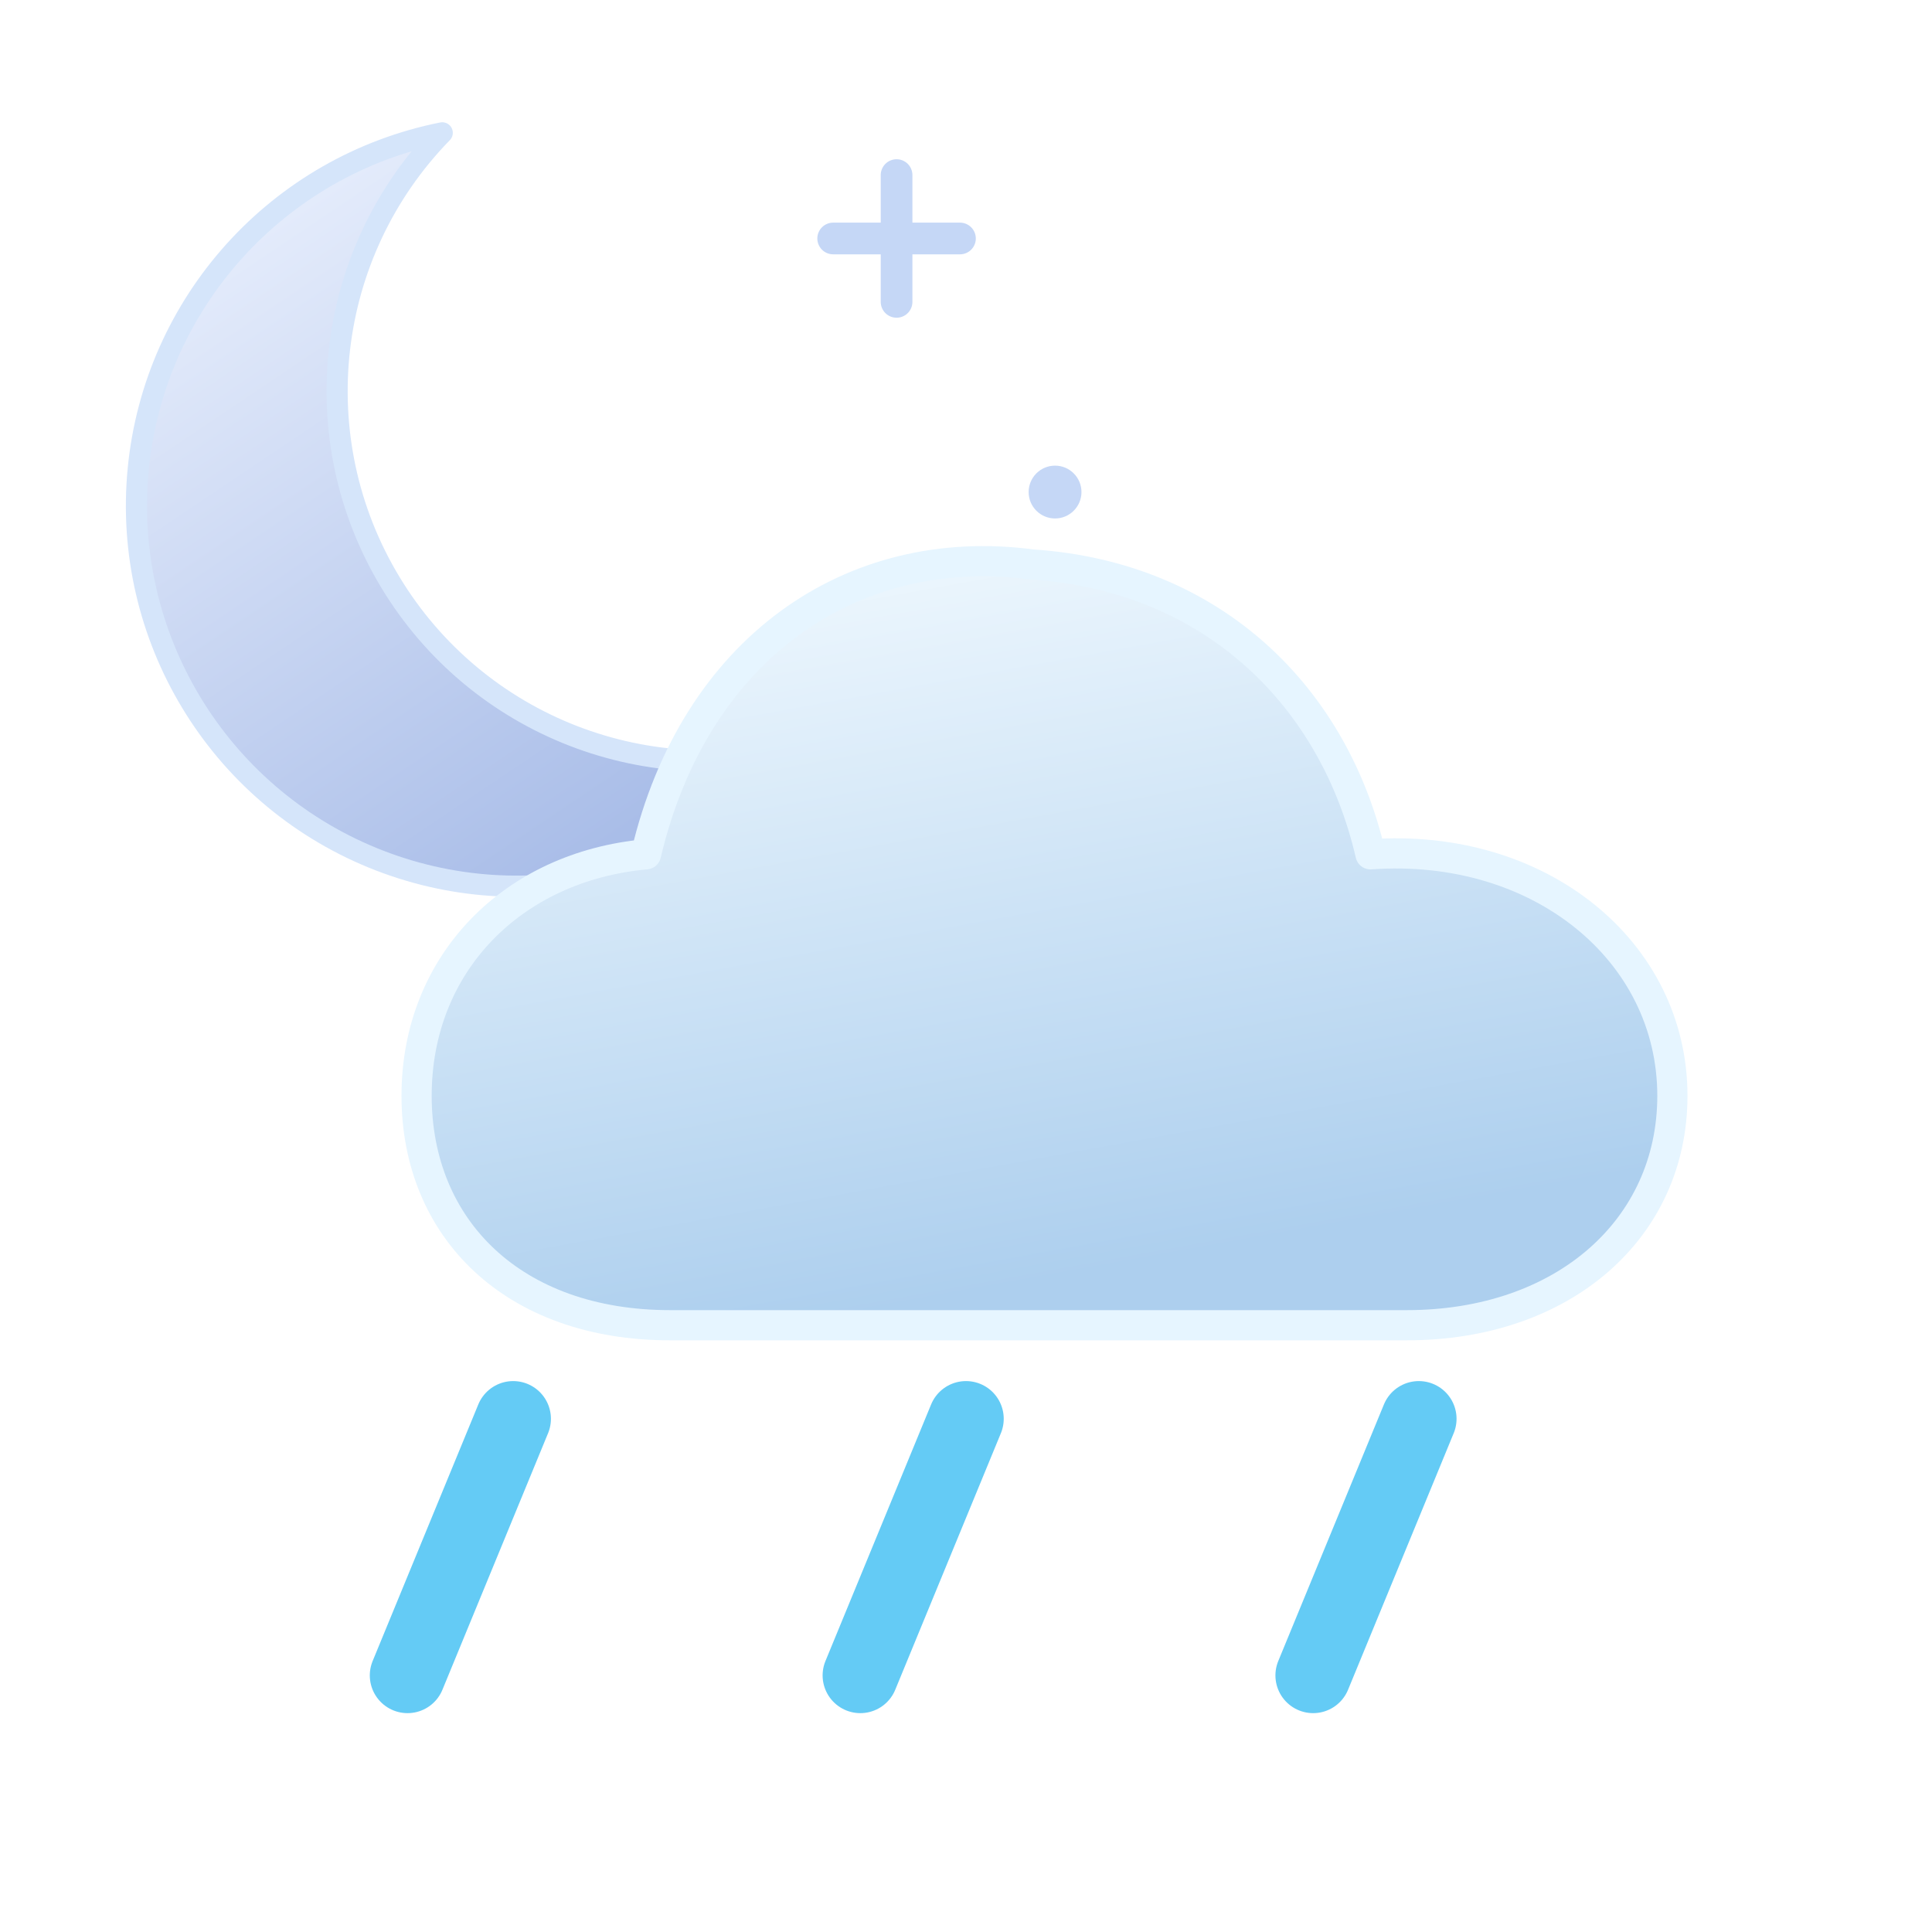
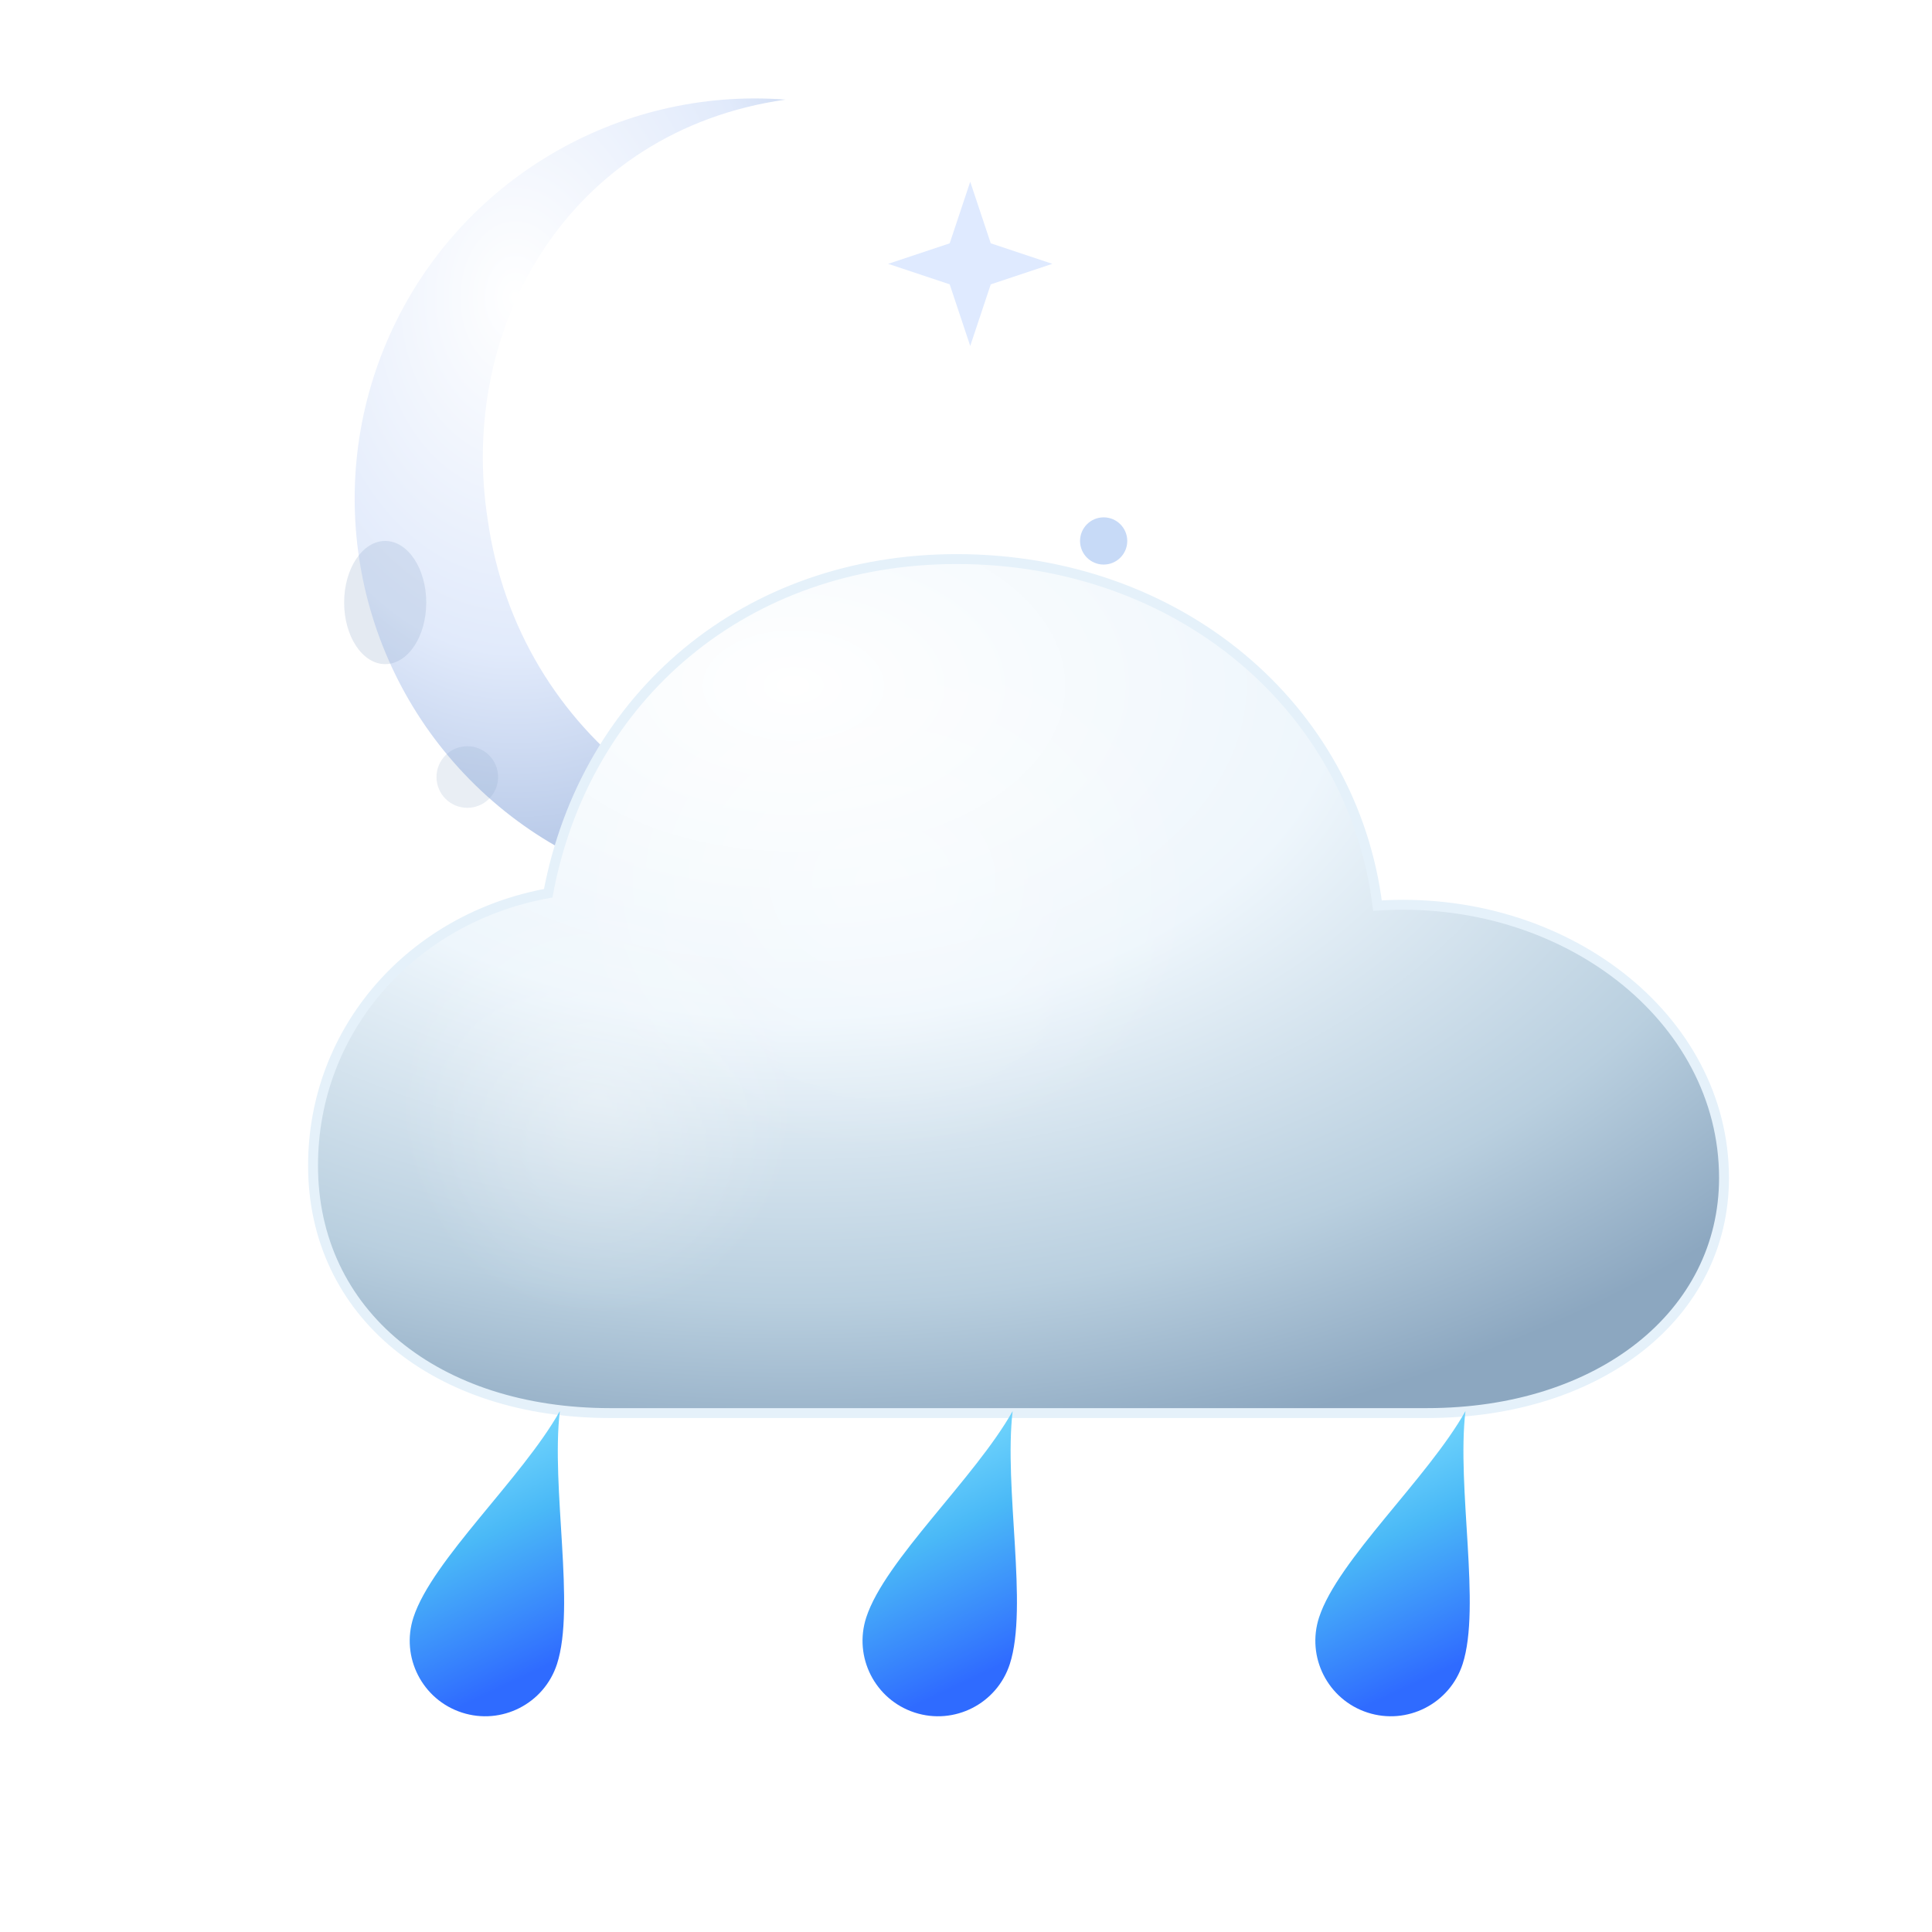
<svg xmlns="http://www.w3.org/2000/svg" viewBox="0 0 128 128" width="128" height="128">
  <defs>
-     <linearGradient id="cloud" x2="0.3" y2="1">
-       <stop stop-color="#f4fbff" />
-       <stop offset="1" stop-color="#adcfee" />
-     </linearGradient>
-     <linearGradient id="sun" x2=".7" y2="1">
-       <stop stop-color="#ffe694" />
-       <stop offset="1" stop-color="#ffb64c" />
-     </linearGradient>
-     <linearGradient id="water" x2=".4" y2="1">
-       <stop stop-color="#7ce3f5" />
-       <stop offset="1" stop-color="#3697ef" />
-     </linearGradient>
-     <linearGradient id="moon" x2=".6" y2="1">
-       <stop stop-color="#f0f5ff" />
-       <stop offset="1" stop-color="#a9bde8" />
+     <radialGradient id="sky-moon" cx=".28" cy=".25" r=".85">
+       <stop stop-color="#ffffff" />
+       <stop offset=".52" stop-color="#e1eafb" />
+       <stop offset="1" stop-color="#9eb5dc" />
+     </radialGradient>
+     <radialGradient id="sky-cloud" cx=".34" cy=".15" r=".92">
+       <stop stop-color="#ffffff" />
+       <stop offset=".42" stop-color="#eef6fc" />
+       <stop offset=".78" stop-color="#b9cfdf" />
+       <stop offset="1" stop-color="#8ca7c0" />
+     </radialGradient>
+     <radialGradient id="sky-highlight">
+       <stop stop-color="#ffffff" stop-opacity=".7" />
+       <stop offset="1" stop-color="#ffffff" stop-opacity="0" />
+     </radialGradient>
+     <linearGradient id="sky-rain" x2=".45" y2="1">
+       <stop stop-color="#88e5ff" />
+       <stop offset=".48" stop-color="#4ab9f7" />
+       <stop offset="1" stop-color="#2f6bff" />
    </linearGradient>
  </defs>
-   <g transform="translate(-5 -8) scale(.7)">
-     <path d="M84 82A35 35 0 0 1 49 24a36 36 0 1 0 35 58Z" fill="url(#moon)" stroke="#d5e5fa" stroke-width="2" stroke-linejoin="round" />
-     <path d="M92 28v12M86 34h12" fill="none" stroke="#c5d7f6" stroke-width="3" stroke-linecap="round" stroke-linejoin="round" />
-     <circle cx="107" cy="58" r="2.5" fill="#c5d7f6" stroke="none" stroke-width="2" />
+   <g transform="translate(-1 -7) scale(.68)">
+     <g data-symbol="moon">
+       <path d="M78 20C57 23 46 42 49 61c3 21 22 35 43 33A39 39 0 1 1 78 20Z" fill="url(#sky-moon)" />
+       <ellipse cx="39" cy="69" rx="4" ry="6" fill="#859fc2" opacity=".22" />
+       <circle cx="47" cy="86" r="3" fill="#859fc2" opacity=".18" />
+       <path d="m96 28 2 6 6 2-6 2-2 6-2-6-6-2 6-2Z" fill="#dfeaff" />
+       <circle cx="109" cy="63" r="2.3" fill="#c7daf7" />
+     </g>
  </g>
-   <g transform="translate(18 19) scale(.8)">
-     <path d="M33 86C20 86 12 78 12 67s8-19 19-20c4-17 17-26 32-24 15 1 25 11 28 24 14-1 25 8 25 20 0 11-9 19-22 19Z" fill="url(#cloud)" stroke="#e6f5ff" stroke-width="2.5" stroke-linejoin="round" />
+   <g transform="translate(15 19) scale(.82)">
+     <g data-symbol="cloud">
+       <path d="M31 91C17 91 7 83 7 71c0-11 8-20 19-22 3-16 16-27 33-27 18 0 32 12 34 28 15-1 28 9 28 22 0 11-10 19-24 19Z" fill="url(#sky-cloud)" stroke="#e5f1fa" stroke-width=".8" />
+       <ellipse cx="53" cy="48" rx="26" ry="22" fill="url(#sky-highlight)" opacity=".55" />
+       <ellipse cx="30" cy="66" rx="16" ry="17" fill="url(#sky-highlight)" opacity=".45" />
+     </g>
  </g>
-   <path d="M34 94l-7 17" fill="none" stroke="#64cbf5" stroke-width="5" stroke-linecap="round" stroke-linejoin="round" />
-   <path d="M64 94l-7 17" fill="none" stroke="#64cbf5" stroke-width="5" stroke-linecap="round" stroke-linejoin="round" />
-   <path d="M94 94l-7 17" fill="none" stroke="#64cbf5" stroke-width="5" stroke-linecap="round" stroke-linejoin="round" />
+   <g data-symbol="rain">
+     <g transform="translate(29 93) rotate(18 5 10)">
+       <path d="M5 0C4 5 0 12 0 16a5 5 0 0 0 10 0C10 12 6 5 5 0Z" fill="url(#sky-rain)" />
+     </g>
+     <g transform="translate(59 93) rotate(18 5 10)">
+       <path d="M5 0C4 5 0 12 0 16a5 5 0 0 0 10 0C10 12 6 5 5 0Z" fill="url(#sky-rain)" />
+     </g>
+     <g transform="translate(89 93) rotate(18 5 10)">
+       <path d="M5 0C4 5 0 12 0 16a5 5 0 0 0 10 0C10 12 6 5 5 0Z" fill="url(#sky-rain)" />
+     </g>
+   </g>
</svg>
